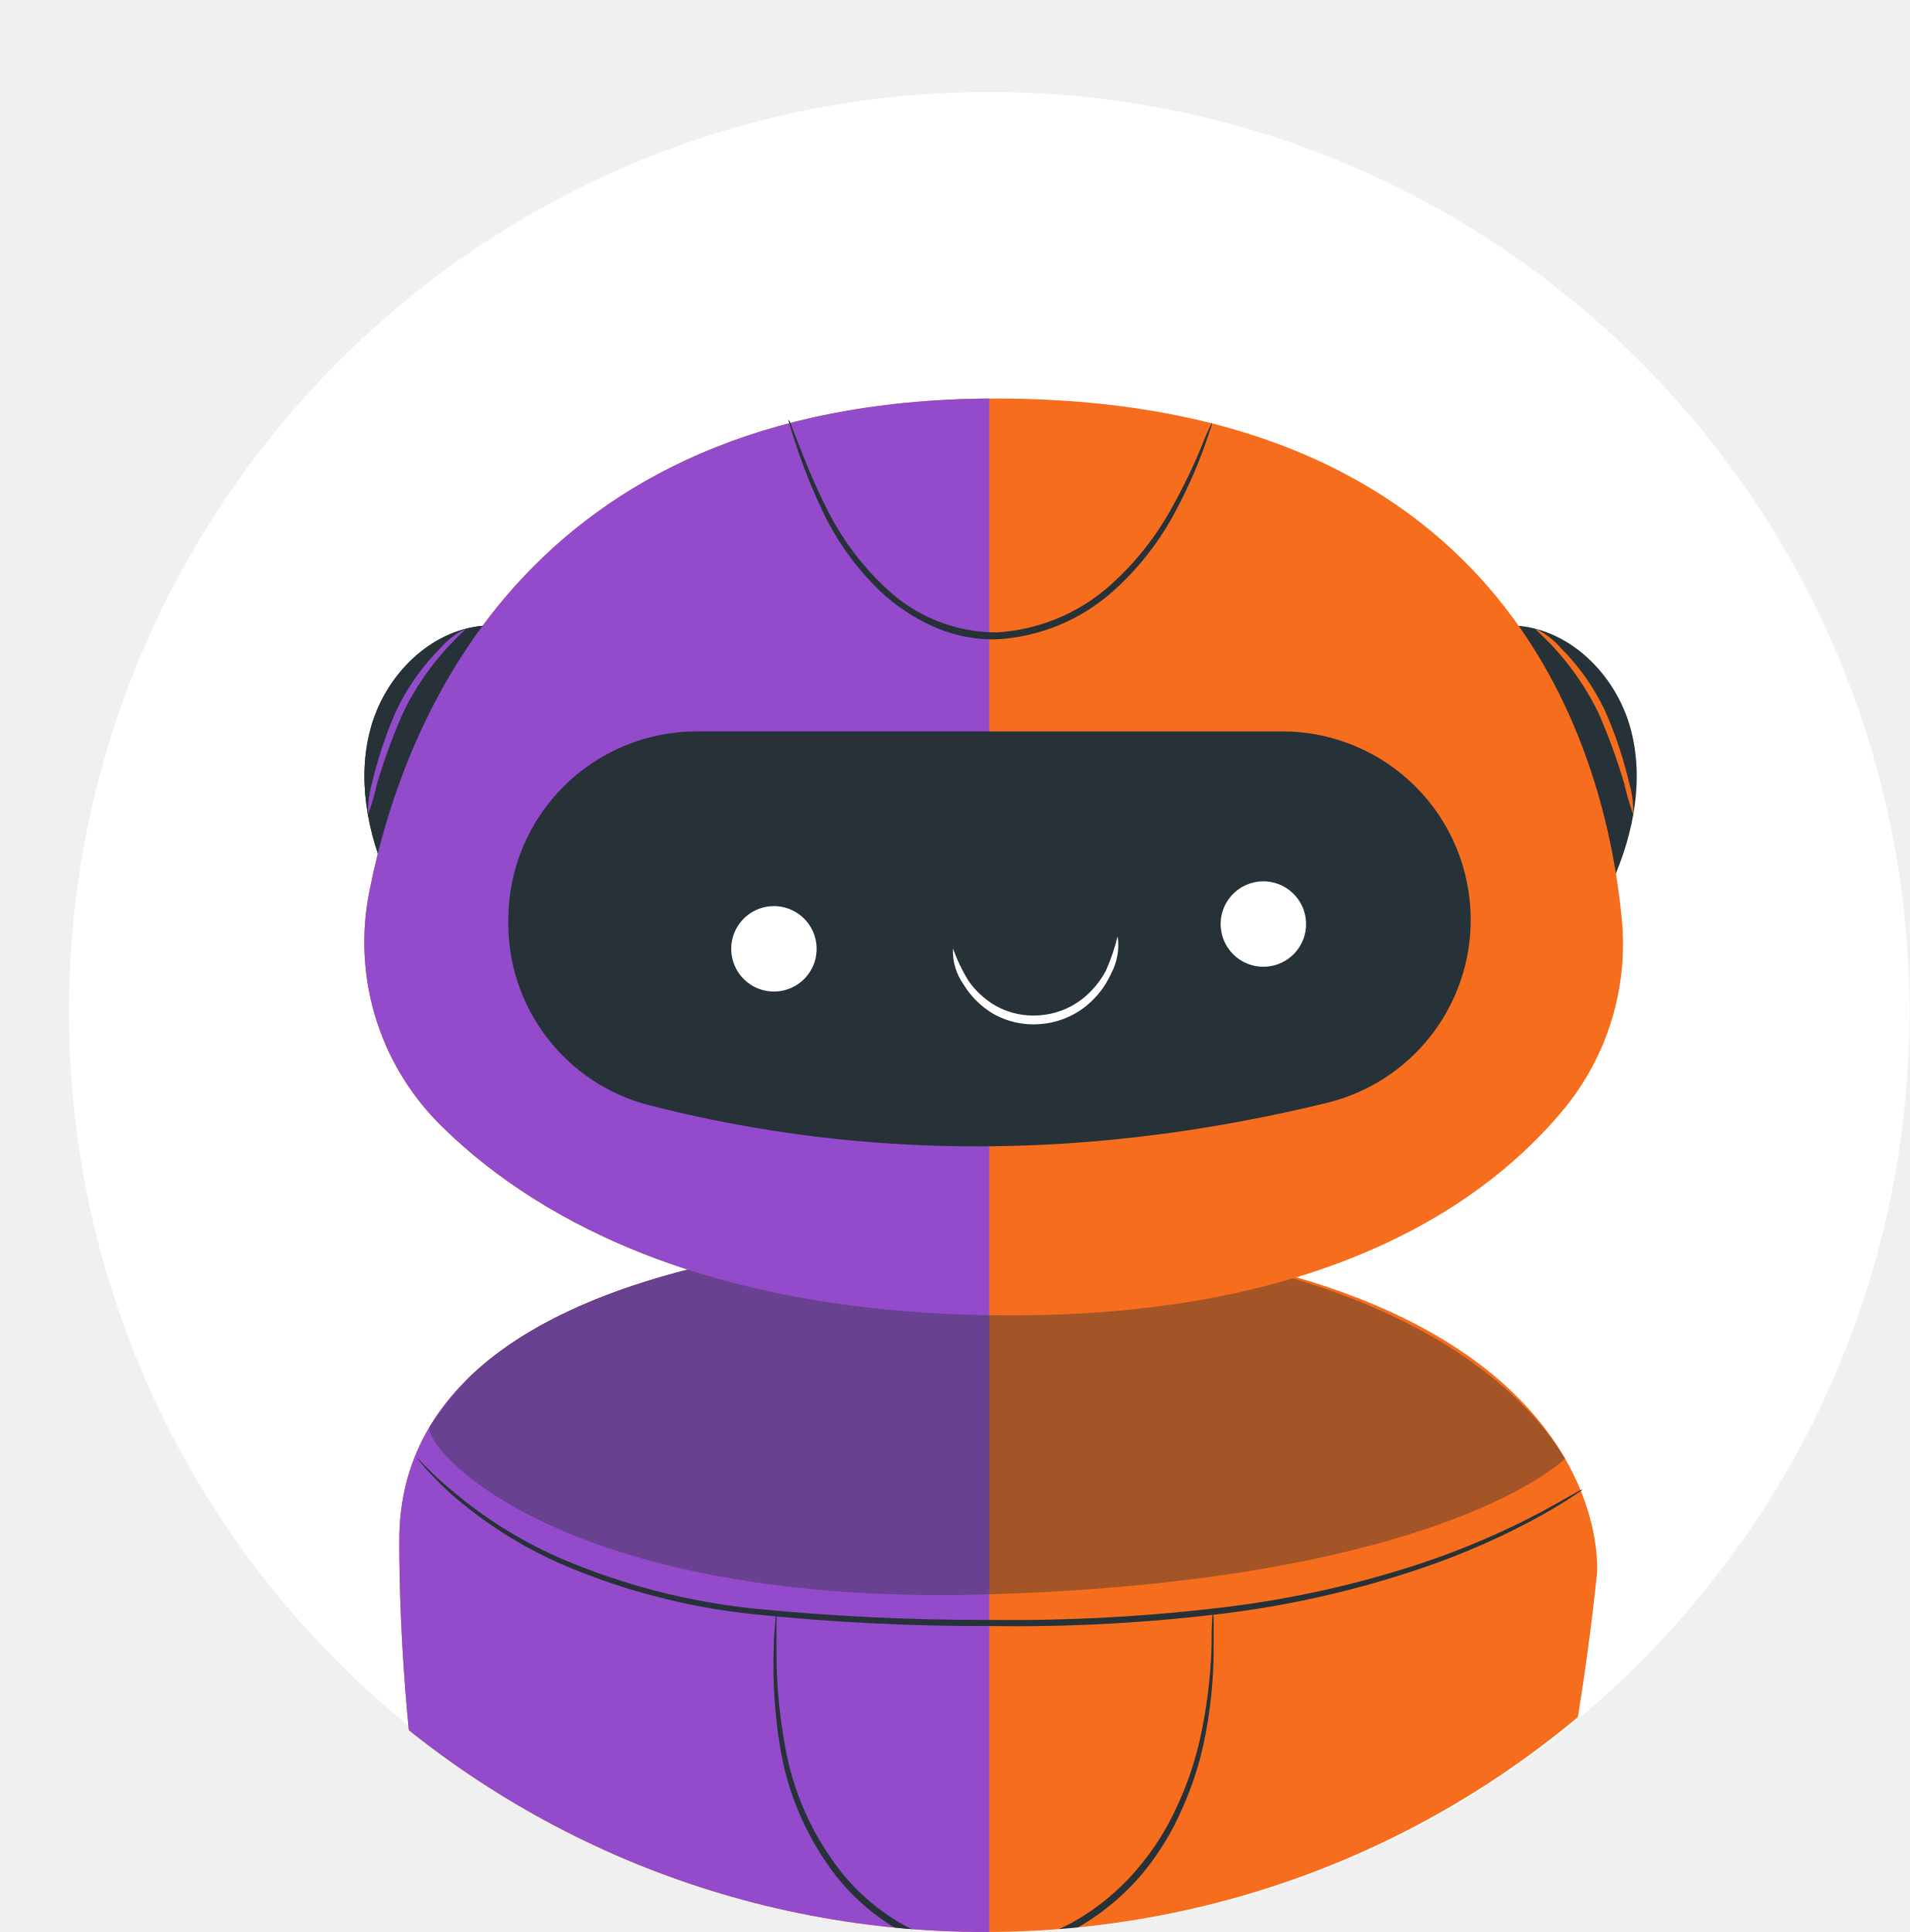
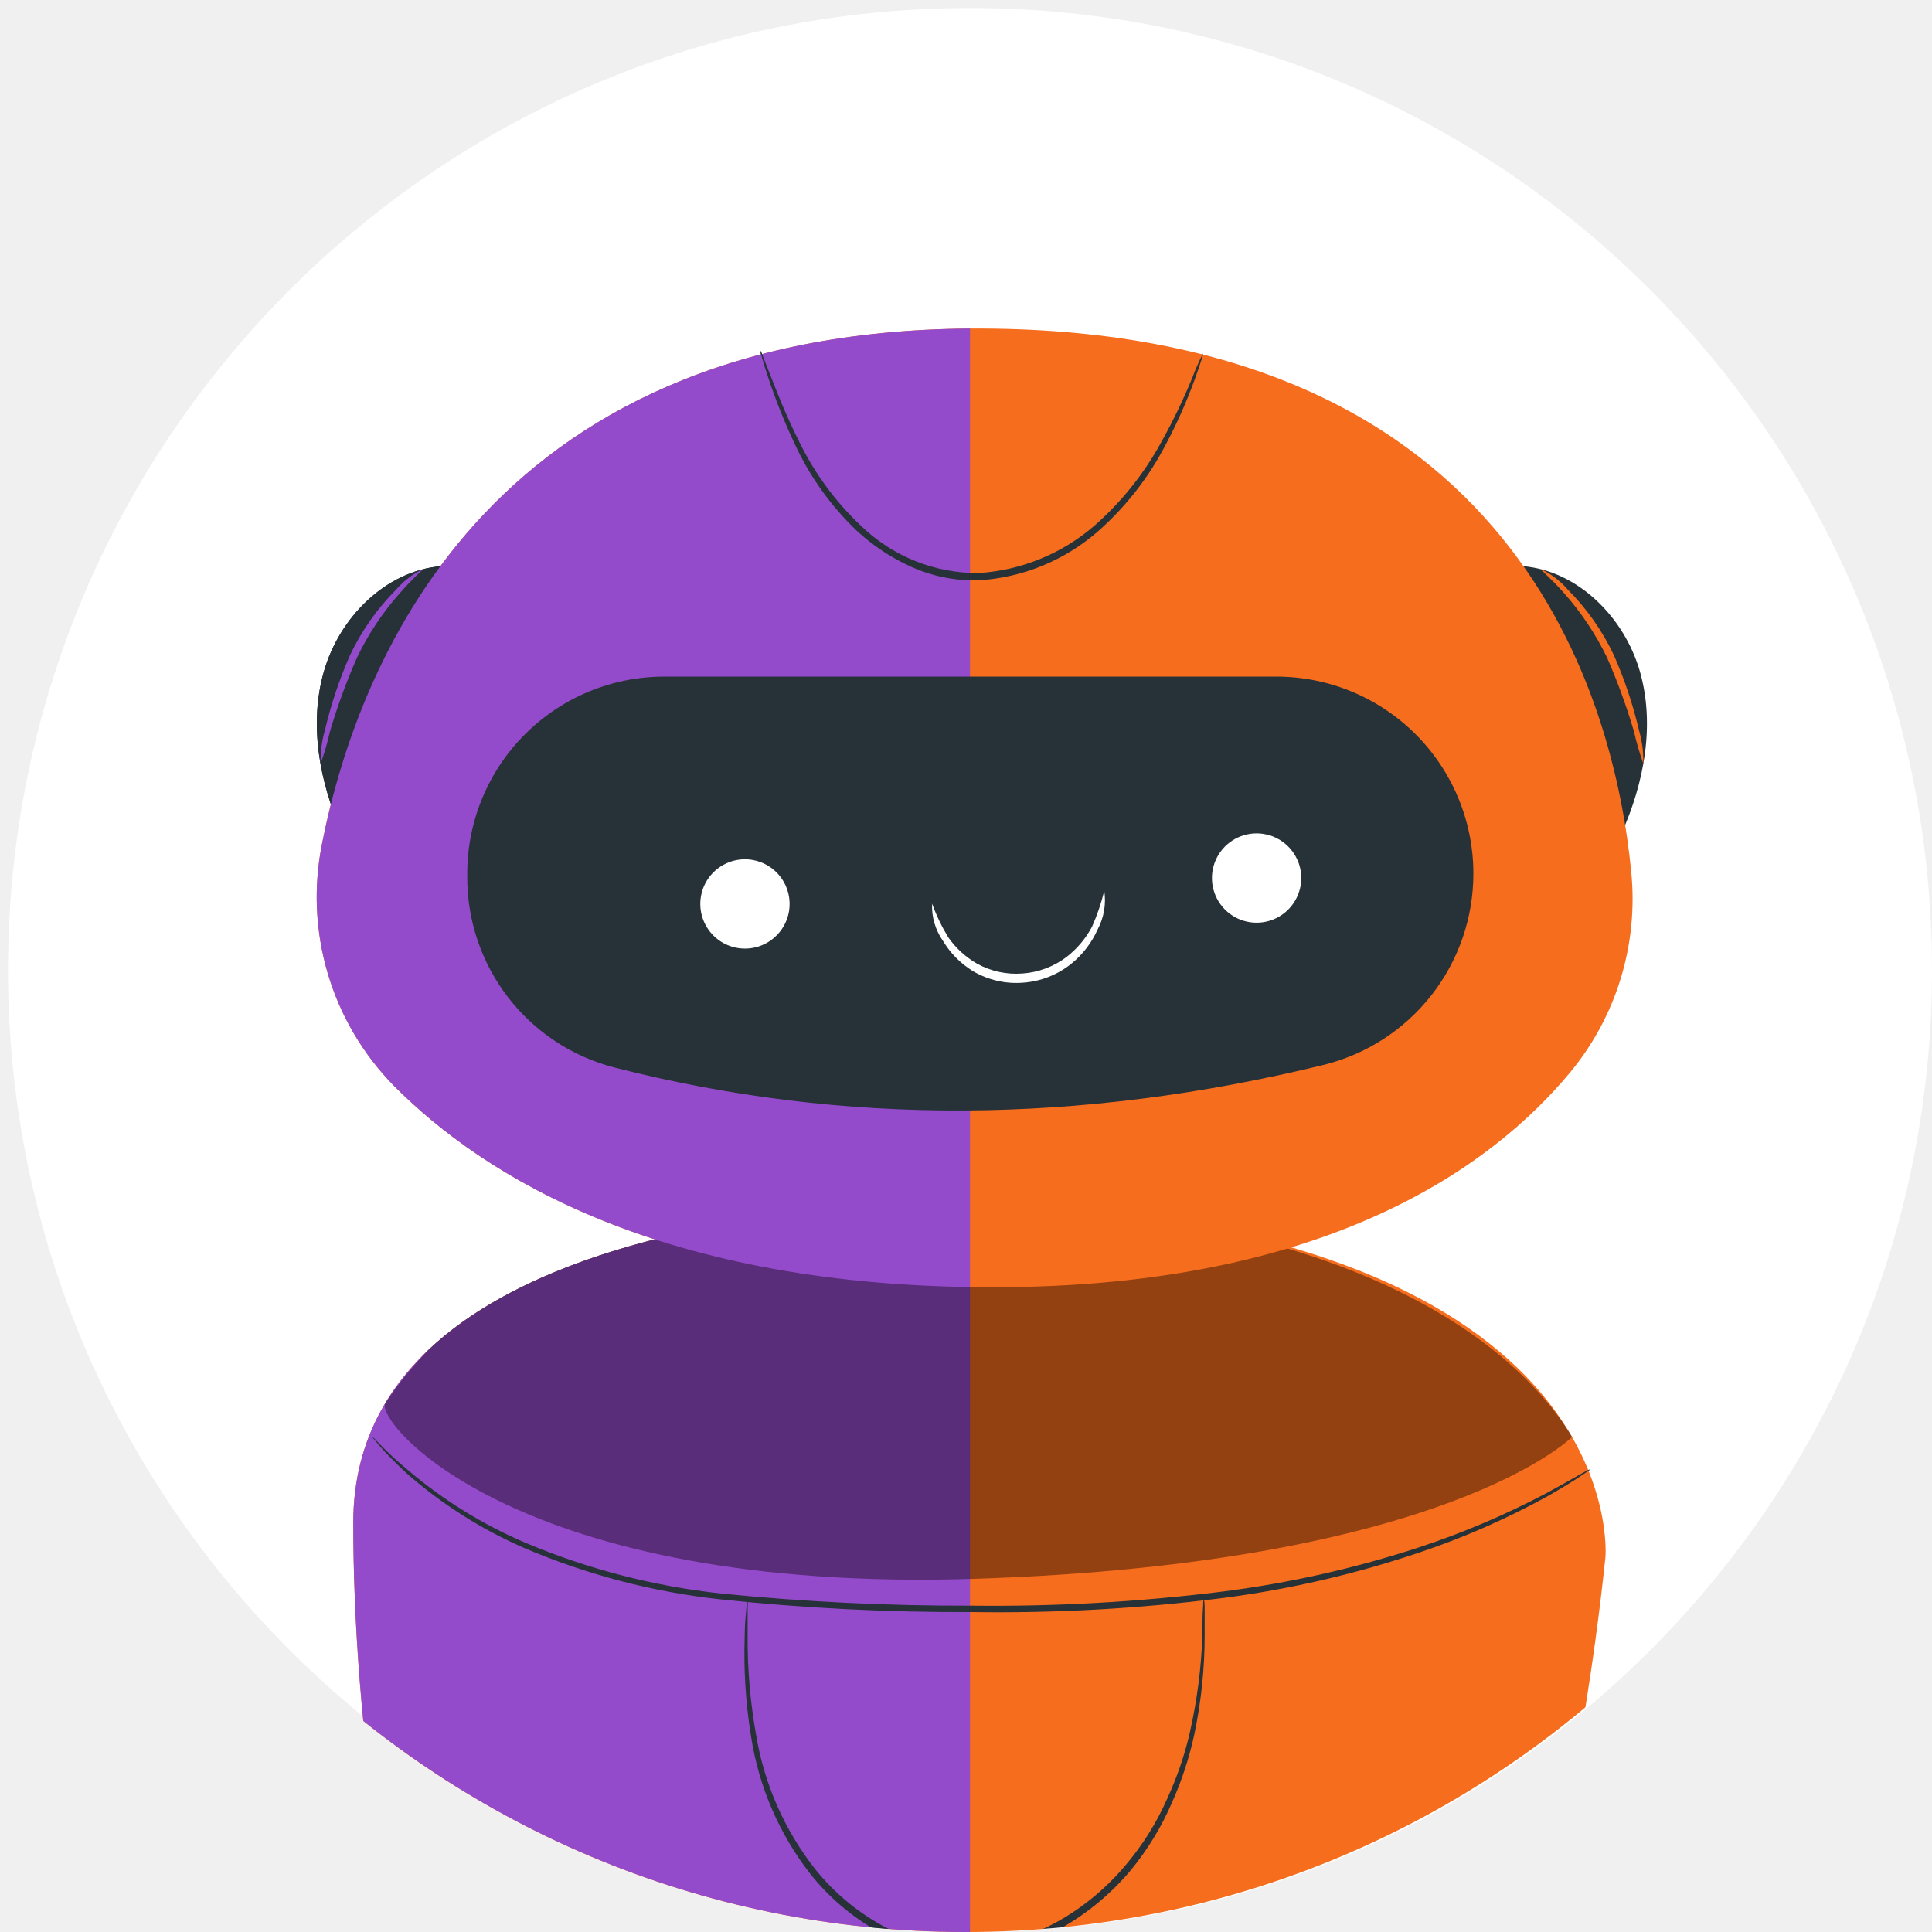
- <svg xmlns="http://www.w3.org/2000/svg" width="249" height="252" viewBox="0 0 249 252" fill="none">
-   <circle cx="129" cy="132" r="120" fill="white" />
-   <mask id="mask0" mask-type="alpha" maskUnits="userSpaceOnUse" x="8" y="11" width="241" height="241">
-     <circle cx="128.5" cy="131.5" r="120.5" fill="white" />
+ <svg xmlns="http://www.w3.org/2000/svg" width="241" height="241" viewBox="0 0 241 241" fill="none">
+   <circle cx="121" cy="121" r="120" fill="white" />
+   <mask id="mask0" mask-type="alpha" maskUnits="userSpaceOnUse" x="0" y="0" width="241" height="241">
+     <circle cx="120.5" cy="120.5" r="120.5" fill="white" />
  </mask>
  <g mask="url(#mask0)">
-     <path d="M131.898 161.016C131.898 161.016 52.068 158.43 52.068 200.931C52.068 249.055 67.93 339.228 131.898 338.291C195.867 337.354 207.598 210.91 208.258 205.287C208.31 205.235 211.642 164.66 131.898 161.016Z" fill="#F66D1D" />
-     <path d="M206.399 194.268C206.302 194.37 206.191 194.458 206.07 194.529L205.046 195.206C204.161 195.813 202.807 196.629 201.054 197.635C196.02 200.416 190.746 202.739 185.296 204.577C177.213 207.324 168.877 209.26 160.41 210.356C150.051 211.669 139.613 212.249 129.172 212.091C118.739 212.131 108.311 211.604 97.934 210.512C89.42 209.591 81.09 207.403 73.222 204.022C67.941 201.698 63.048 198.579 58.714 194.772C57.221 193.383 56.11 192.238 55.416 191.44L54.635 190.503L54.375 190.173C54.375 190.173 54.496 190.26 54.705 190.45L55.555 191.318C56.284 192.082 57.429 193.175 59.026 194.494C63.394 198.188 68.29 201.206 73.552 203.449C81.357 206.739 89.6 208.873 98.021 209.783C108.372 210.818 118.77 211.322 129.172 211.293C139.577 211.415 149.979 210.835 160.306 209.558C168.732 208.501 177.037 206.636 185.105 203.987C190.541 202.19 195.818 199.943 200.881 197.271C202.616 196.316 204.039 195.535 204.959 194.997L206.017 194.407C206.14 194.349 206.268 194.302 206.399 194.268Z" fill="#263238" />
-     <path d="M158.15 210.302C158.231 210.69 158.272 211.086 158.271 211.482C158.271 212.263 158.271 213.426 158.271 214.953C158.273 219.165 157.831 223.364 156.952 227.483C156.327 230.333 155.414 233.113 154.228 235.779C152.907 238.863 151.154 241.744 149.021 244.334C146.62 247.187 143.736 249.595 140.5 251.449C138.77 252.4 136.951 253.179 135.068 253.775C133.115 254.354 131.099 254.698 129.064 254.799C125.043 254.893 121.071 253.91 117.558 251.953C114.293 250.134 111.416 247.693 109.089 244.768C105.21 239.785 102.666 233.896 101.696 227.657C101.02 223.499 100.753 219.285 100.898 215.075C100.898 213.6 101.036 212.437 101.106 211.604C101.115 211.2 101.167 210.799 101.262 210.406C101.292 210.805 101.292 211.205 101.262 211.604C101.262 212.472 101.262 213.617 101.262 215.075C101.235 219.247 101.595 223.412 102.338 227.518C103.358 233.616 105.901 239.359 109.731 244.213C112.004 247.037 114.804 249.395 117.974 251.154C121.377 253.024 125.217 253.953 129.098 253.844C131.057 253.751 132.997 253.425 134.878 252.873C136.684 252.296 138.428 251.54 140.084 250.616C143.245 248.815 146.06 246.464 148.397 243.675C150.525 241.17 152.279 238.37 153.603 235.362C154.805 232.75 155.742 230.023 156.397 227.223C157.326 223.153 157.861 219.004 157.994 214.832C157.994 213.426 157.994 212.298 158.08 211.361C158.07 211.007 158.093 210.652 158.15 210.302Z" fill="#263238" />
-     <path d="M164.736 266.115L168.415 249.698H200.66C199.515 254.591 197.918 260.301 196.078 266.375L164.736 266.115Z" fill="#FAFAFA" />
-     <path d="M92.607 266.115L88.945 249.698H56.684C57.829 254.591 58.801 260.301 60.623 266.375L92.607 266.115Z" fill="#FAFAFA" />
-     <path opacity="0.4" d="M204.11 190.241C196.388 177.641 175.962 163.064 131.899 161.016C131.899 161.016 82.526 159.419 61.44 179.394C59.442 181.442 57.641 183.673 56.06 186.058C54.776 188.436 72.53 209.764 129.591 207.942C188.457 206.051 204.11 190.241 204.11 190.241Z" fill="#263238" />
-     <path d="M50.694 114.959C47.865 108.625 46.494 101.37 48.42 94.706C50.346 88.042 56.073 82.228 62.998 81.621" fill="#263238" />
-     <path d="M60.696 82.019C60.696 82.141 59.533 83.078 57.885 84.969C55.719 87.404 53.907 90.133 52.505 93.074C51.19 96.072 50.066 99.15 49.138 102.289C48.848 103.627 48.465 104.944 47.993 106.229C47.95 104.845 48.126 103.462 48.513 102.133C49.27 98.895 50.327 95.734 51.672 92.692C53.109 89.667 55.052 86.909 57.416 84.536C58.33 83.486 59.445 82.63 60.696 82.019Z" fill="#F66D1D" />
-     <path d="M210.273 114.959C213.102 108.625 214.473 101.37 212.547 94.706C210.62 88.042 204.893 82.228 197.986 81.621" fill="#263238" />
-     <path d="M200.276 82.019C201.531 82.623 202.647 83.48 203.556 84.536C205.924 86.905 207.867 89.664 209.3 92.692C210.644 95.734 211.702 98.895 212.458 102.133C212.846 103.462 213.022 104.845 212.979 106.229C212.517 104.94 212.134 103.625 211.834 102.289C210.913 99.15 209.794 96.072 208.484 93.074C207.07 90.135 205.253 87.408 203.087 84.969C201.438 83.095 200.189 82.141 200.276 82.019Z" fill="#F66D1D" />
-     <path d="M57.103 146.404C53.262 142.482 50.441 137.679 48.886 132.415C47.331 127.151 47.09 121.586 48.182 116.207C52.799 92.953 69.719 51.094 131.9 51.996C197.135 52.916 209.387 98.072 211.487 119.817C211.926 124.267 211.48 128.76 210.175 133.037C208.871 137.314 206.733 141.29 203.886 144.738C194.185 156.452 173.585 171.585 131.9 171.568C90.614 171.603 68.418 157.823 57.103 146.404Z" fill="#F66D1D" />
-     <path d="M102.828 54.721C102.986 54.963 103.108 55.226 103.193 55.502L104.095 57.793C104.876 59.771 105.969 62.652 107.67 66.036C109.596 70.018 112.237 73.612 115.462 76.64C119.364 80.397 124.571 82.493 129.988 82.488C135.387 82.165 140.526 80.059 144.6 76.501C147.918 73.573 150.701 70.091 152.826 66.21C154.287 63.594 155.591 60.893 156.731 58.123C157.118 57.086 157.564 56.072 158.067 55.086C158.046 55.373 157.976 55.655 157.859 55.919C157.685 56.457 157.425 57.255 157.061 58.244C156.034 61.088 154.805 63.855 153.381 66.522C151.298 70.526 148.505 74.119 145.138 77.126C140.946 80.863 135.612 83.071 130.005 83.391C127.098 83.462 124.213 82.868 121.571 81.655C119.128 80.544 116.878 79.05 114.907 77.23C111.63 74.11 108.98 70.393 107.097 66.279C105.811 63.552 104.698 60.747 103.765 57.88C103.418 56.862 103.175 56.081 103.036 55.537C102.941 55.272 102.872 54.999 102.828 54.721Z" fill="#263238" />
-     <path d="M173.099 143.837C142.833 151.23 113.296 151.507 84.592 144.149C79.337 142.782 74.686 139.705 71.371 135.404C68.056 131.103 66.266 125.821 66.283 120.391V119.974C66.283 116.747 66.919 113.552 68.154 110.57C69.389 107.589 71.199 104.88 73.481 102.598C75.763 100.316 78.472 98.506 81.453 97.271C84.434 96.036 87.63 95.401 90.857 95.401H167.216C170.443 95.401 173.639 96.036 176.62 97.271C179.602 98.506 182.311 100.316 184.593 102.598C186.874 104.88 188.685 107.589 189.92 110.57C191.155 113.552 191.79 116.747 191.79 119.974C191.794 125.47 189.954 130.807 186.566 135.133C183.177 139.46 178.436 142.524 173.099 143.837Z" fill="#263238" />
-     <path d="M106.421 124.643C106.246 125.731 105.753 126.742 105.004 127.549C104.255 128.356 103.284 128.923 102.213 129.179C101.142 129.434 100.019 129.367 98.987 128.984C97.954 128.602 97.058 127.923 96.411 127.031C95.765 126.14 95.397 125.077 95.354 123.977C95.311 122.877 95.595 121.789 96.17 120.85C96.745 119.911 97.586 119.164 98.586 118.702C99.585 118.241 100.699 118.086 101.787 118.257C102.511 118.371 103.206 118.627 103.831 119.01C104.456 119.393 104.999 119.895 105.429 120.489C105.86 121.082 106.169 121.754 106.339 122.467C106.509 123.18 106.537 123.92 106.421 124.643Z" fill="white" />
-     <path d="M170.25 121.414C170.075 122.501 169.581 123.513 168.831 124.32C168.081 125.127 167.109 125.693 166.037 125.948C164.965 126.202 163.842 126.133 162.809 125.749C161.777 125.365 160.881 124.684 160.236 123.791C159.59 122.898 159.224 121.834 159.183 120.733C159.143 119.632 159.43 118.544 160.007 117.606C160.585 116.668 161.428 115.922 162.43 115.463C163.431 115.004 164.546 114.853 165.634 115.027C166.357 115.143 167.049 115.401 167.672 115.784C168.295 116.168 168.837 116.671 169.265 117.264C169.694 117.857 170.002 118.529 170.171 119.241C170.34 119.953 170.367 120.691 170.25 121.414Z" fill="white" />
-     <path d="M145.748 122.125C145.997 123.781 145.705 125.474 144.915 126.95C144.173 128.612 143.049 130.075 141.635 131.219C139.915 132.601 137.814 133.424 135.613 133.579C133.432 133.753 131.25 133.25 129.365 132.139C127.838 131.208 126.558 129.922 125.634 128.39C124.673 127.029 124.191 125.387 124.263 123.722C124.793 125.185 125.467 126.592 126.276 127.922C127.215 129.268 128.442 130.389 129.868 131.202C131.598 132.162 133.572 132.591 135.543 132.434C137.531 132.298 139.437 131.586 141.027 130.386C142.348 129.366 143.436 128.076 144.22 126.603C144.86 125.158 145.371 123.66 145.748 122.125Z" fill="white" />
+     <path d="M123.898 150.016C123.898 150.016 44.068 147.43 44.068 189.931C44.068 238.055 59.93 328.228 123.898 327.291C187.867 326.354 199.598 199.91 200.258 194.287C200.31 194.235 203.642 153.66 123.898 150.016Z" fill="#F66D1D" />
+     <path d="M198.399 183.268C198.302 183.37 198.191 183.458 198.07 183.529L197.046 184.206C196.161 184.813 194.807 185.629 193.054 186.635C188.02 189.416 182.746 191.739 177.296 193.577C169.213 196.324 160.877 198.26 152.41 199.356C142.051 200.669 131.613 201.249 121.172 201.091C110.739 201.131 100.311 200.604 89.934 199.512C81.42 198.591 73.09 196.403 65.222 193.022C59.941 190.698 55.048 187.579 50.714 183.772C49.221 182.383 48.11 181.238 47.416 180.44L46.635 179.503L46.375 179.173C46.375 179.173 46.496 179.26 46.705 179.45L47.555 180.318C48.284 181.082 49.429 182.175 51.026 183.494C55.394 187.188 60.29 190.206 65.552 192.449C73.357 195.739 81.6 197.873 90.021 198.783C100.372 199.818 110.77 200.322 121.172 200.293C131.577 200.415 141.979 199.835 152.306 198.558C160.732 197.501 169.037 195.636 177.105 192.987C182.541 191.19 187.818 188.943 192.881 186.271C194.616 185.316 196.039 184.535 196.959 183.997L198.017 183.407C198.14 183.349 198.268 183.302 198.399 183.268V183.268Z" fill="#263238" />
+     <path d="M150.15 199.302C150.231 199.69 150.272 200.086 150.271 200.482C150.271 201.263 150.271 202.426 150.271 203.953C150.273 208.165 149.831 212.364 148.952 216.483C148.327 219.333 147.414 222.113 146.228 224.779C144.907 227.863 143.154 230.744 141.021 233.334C138.62 236.187 135.736 238.595 132.5 240.449C130.77 241.4 128.951 242.179 127.068 242.775C125.115 243.354 123.099 243.698 121.064 243.799C117.043 243.893 113.071 242.91 109.558 240.953C106.293 239.134 103.416 236.693 101.089 233.768C97.21 228.785 94.665 222.896 93.696 216.657C93.02 212.499 92.753 208.285 92.898 204.075C92.898 202.6 93.037 201.437 93.106 200.604C93.115 200.2 93.167 199.799 93.262 199.406C93.292 199.805 93.292 200.205 93.262 200.604C93.262 201.472 93.262 202.617 93.262 204.075C93.235 208.247 93.595 212.412 94.338 216.518C95.358 222.616 97.901 228.359 101.731 233.213C104.004 236.037 106.804 238.395 109.974 240.154C113.377 242.024 117.217 242.953 121.098 242.844C123.057 242.751 124.997 242.425 126.878 241.873C128.684 241.296 130.428 240.54 132.084 239.616C135.245 237.815 138.06 235.464 140.397 232.675C142.525 230.17 144.279 227.37 145.603 224.362C146.805 221.75 147.742 219.023 148.397 216.223C149.326 212.153 149.861 208.004 149.994 203.832C149.994 202.426 149.994 201.298 150.08 200.361C150.07 200.007 150.093 199.652 150.15 199.302Z" fill="#263238" />
+     <path d="M156.736 255.115L160.415 238.698H192.66C191.515 243.591 189.918 249.301 188.078 255.375L156.736 255.115Z" fill="#FAFAFA" />
+     <path d="M84.607 255.115L80.945 238.698H48.684C49.829 243.591 50.801 249.301 52.623 255.375L84.607 255.115Z" fill="#FAFAFA" />
+     <path opacity="0.4" d="M196.11 179.241C188.388 166.641 167.962 152.064 123.899 150.016C123.899 150.016 74.526 148.419 53.44 168.394C51.442 170.442 49.641 172.673 48.06 175.058C46.776 177.436 64.53 198.764 121.591 196.942C180.457 195.051 196.11 179.241 196.11 179.241Z" fill="black" />
+     <path d="M42.694 103.959C39.865 97.624 38.494 90.37 40.42 83.706C42.346 77.042 48.073 71.228 54.998 70.621" fill="#263238" />
+     <path d="M52.696 71.019C52.696 71.141 51.533 72.078 49.885 73.969C47.719 76.404 45.907 79.133 44.505 82.074C43.19 85.072 42.066 88.15 41.138 91.289C40.848 92.627 40.465 93.944 39.993 95.229C39.95 93.845 40.126 92.462 40.513 91.133C41.27 87.895 42.327 84.734 43.672 81.692C45.109 78.667 47.052 75.909 49.416 73.536C50.33 72.486 51.445 71.63 52.696 71.019V71.019Z" fill="#F66D1D" />
+     <path d="M202.273 103.959C205.102 97.624 206.473 90.37 204.547 83.706C202.62 77.042 196.893 71.228 189.986 70.621" fill="#263238" />
+     <path d="M192.276 71.019C193.531 71.623 194.647 72.48 195.556 73.536C197.924 75.905 199.867 78.664 201.3 81.692C202.644 84.734 203.702 87.895 204.458 91.133C204.846 92.462 205.022 93.845 204.979 95.229C204.517 93.94 204.134 92.625 203.834 91.289C202.913 88.15 201.794 85.072 200.484 82.074C199.07 79.135 197.253 76.408 195.087 73.969C193.438 72.095 192.189 71.141 192.276 71.019Z" fill="#F66D1D" />
+     <path d="M49.103 135.404C45.262 131.482 42.441 126.679 40.886 121.415C39.331 116.151 39.09 110.586 40.182 105.207C44.799 81.953 61.719 40.094 123.9 40.996C189.135 41.916 201.387 87.072 203.487 108.817C203.926 113.267 203.48 117.76 202.175 122.037C200.871 126.314 198.733 130.29 195.886 133.738C186.185 145.452 165.585 160.585 123.9 160.568C82.614 160.603 60.418 146.823 49.103 135.404Z" fill="#F66D1D" />
+     <path d="M94.828 43.721C94.986 43.963 95.108 44.226 95.193 44.502L96.095 46.793C96.876 48.771 97.969 51.652 99.67 55.036C101.596 59.018 104.237 62.612 107.462 65.64C111.364 69.397 116.571 71.493 121.988 71.488C127.387 71.165 132.526 69.059 136.6 65.501C139.918 62.573 142.701 59.091 144.826 55.21C146.287 52.594 147.591 49.893 148.731 47.123C149.118 46.086 149.564 45.072 150.067 44.086C150.046 44.373 149.976 44.655 149.859 44.919C149.685 45.457 149.425 46.255 149.061 47.244C148.034 50.088 146.805 52.855 145.381 55.522C143.298 59.526 140.505 63.119 137.138 66.126C132.946 69.863 127.612 72.071 122.005 72.391C119.098 72.462 116.213 71.868 113.571 70.655C111.128 69.544 108.878 68.05 106.907 66.23C103.63 63.11 100.98 59.393 99.097 55.279C97.811 52.552 96.698 49.747 95.765 46.88C95.418 45.862 95.175 45.081 95.036 44.537C94.942 44.272 94.872 43.999 94.828 43.721Z" fill="#263238" />
+     <path d="M165.099 132.837C134.833 140.23 105.296 140.507 76.592 133.149C71.337 131.782 66.686 128.705 63.371 124.404C60.056 120.103 58.266 114.821 58.283 109.391V108.974C58.283 105.747 58.919 102.552 60.154 99.57C61.389 96.589 63.199 93.88 65.481 91.598C67.763 89.316 70.472 87.506 73.453 86.271C76.434 85.036 79.63 84.401 82.857 84.401H159.216C162.443 84.401 165.639 85.036 168.62 86.271C171.602 87.506 174.311 89.316 176.593 91.598C178.874 93.88 180.685 96.589 181.92 99.57C183.155 102.552 183.79 105.747 183.79 108.974V108.974C183.794 114.47 181.954 119.807 178.566 124.133C175.177 128.46 170.436 131.524 165.099 132.837V132.837Z" fill="#263238" />
+     <path d="M98.421 113.643C98.246 114.731 97.753 115.742 97.004 116.549C96.255 117.356 95.284 117.923 94.213 118.179C93.142 118.434 92.019 118.367 90.987 117.984C89.954 117.602 89.058 116.923 88.411 116.031C87.765 115.14 87.397 114.077 87.354 112.977C87.311 111.877 87.595 110.789 88.17 109.85C88.745 108.911 89.586 108.164 90.586 107.702C91.585 107.241 92.699 107.086 93.787 107.257C94.511 107.371 95.206 107.627 95.831 108.01C96.456 108.393 96.999 108.895 97.429 109.489C97.86 110.082 98.169 110.754 98.339 111.467C98.509 112.18 98.537 112.92 98.421 113.643Z" fill="white" />
+     <path d="M162.25 110.414C162.075 111.501 161.581 112.513 160.831 113.32C160.081 114.127 159.109 114.693 158.037 114.948C156.965 115.202 155.842 115.133 154.809 114.749C153.777 114.365 152.881 113.684 152.236 112.791C151.59 111.898 151.224 110.834 151.183 109.733C151.143 108.632 151.43 107.544 152.007 106.606C152.585 105.668 153.428 104.922 154.43 104.463C155.431 104.004 156.546 103.853 157.634 104.027C158.357 104.143 159.049 104.401 159.672 104.784C160.295 105.168 160.837 105.671 161.265 106.264C161.694 106.857 162.002 107.529 162.171 108.241C162.34 108.953 162.367 109.691 162.25 110.414V110.414Z" fill="white" />
+     <path d="M137.748 111.125C137.997 112.781 137.705 114.474 136.915 115.95C136.173 117.612 135.049 119.075 133.635 120.219C131.915 121.601 129.814 122.424 127.613 122.579C125.432 122.753 123.25 122.25 121.365 121.139C119.838 120.208 118.558 118.922 117.634 117.39C116.673 116.029 116.191 114.387 116.263 112.722C116.793 114.185 117.467 115.592 118.276 116.922C119.215 118.268 120.442 119.389 121.868 120.202C123.598 121.162 125.572 121.591 127.543 121.434C129.531 121.298 131.437 120.586 133.027 119.386C134.348 118.366 135.436 117.076 136.22 115.603C136.86 114.158 137.371 112.66 137.748 111.125V111.125Z" fill="white" />
  </g>
-   <mask id="mask1" mask-type="alpha" maskUnits="userSpaceOnUse" x="0" y="0" width="129" height="252">
-     <rect width="129" height="252" fill="#C4C4C4" />
+   <mask id="mask1" mask-type="alpha" maskUnits="userSpaceOnUse" x="7" y="10" width="114" height="231">
+     <rect x="7" y="10" width="114" height="231" fill="#C4C4C4" />
  </mask>
  <g mask="url(#mask1)">
-     <mask id="mask2" mask-type="alpha" maskUnits="userSpaceOnUse" x="8" y="11" width="241" height="241">
-       <circle cx="128.5" cy="131.5" r="120.5" fill="white" />
+     <mask id="mask2" mask-type="alpha" maskUnits="userSpaceOnUse" x="0" y="0" width="241" height="241">
+       <circle cx="120.5" cy="120.5" r="120.5" fill="white" />
    </mask>
    <g mask="url(#mask2)">
-       <path d="M131.898 161.016C131.898 161.016 52.068 158.43 52.068 200.931C52.068 249.055 67.93 339.228 131.898 338.291C195.867 337.354 207.598 210.91 208.258 205.287C208.31 205.235 211.642 164.661 131.898 161.016Z" fill="#944BCB" />
-       <path d="M206.397 194.269C206.3 194.371 206.189 194.459 206.068 194.529L205.044 195.206C204.159 195.814 202.805 196.629 201.052 197.636C196.018 200.416 190.744 202.739 185.294 204.578C177.211 207.325 168.875 209.26 160.408 210.357C150.05 211.67 139.611 212.25 129.17 212.092C118.737 212.132 108.309 211.605 97.933 210.513C89.418 209.592 81.088 207.404 73.22 204.022C67.939 201.699 63.046 198.579 58.712 194.772C57.219 193.384 56.108 192.239 55.414 191.44L54.633 190.503L54.373 190.174C54.373 190.174 54.495 190.26 54.703 190.451L55.553 191.319C56.282 192.083 57.427 193.176 59.024 194.495C63.392 198.188 68.288 201.207 73.55 203.45C81.355 206.74 89.598 208.874 98.019 209.784C108.37 210.819 118.768 211.323 129.17 211.294C139.576 211.416 149.977 210.836 160.304 209.558C168.73 208.502 177.035 206.636 185.104 203.988C190.539 202.191 195.816 199.944 200.879 197.272C202.614 196.317 204.037 195.536 204.957 194.998L206.016 194.408C206.138 194.349 206.266 194.303 206.397 194.269Z" fill="#263238" />
-       <path d="M158.148 210.302C158.229 210.69 158.27 211.086 158.269 211.482C158.269 212.263 158.269 213.426 158.269 214.953C158.271 219.165 157.829 223.364 156.95 227.483C156.325 230.333 155.412 233.113 154.226 235.779C152.905 238.863 151.152 241.744 149.019 244.334C146.618 247.187 143.734 249.595 140.498 251.45C138.768 252.4 136.949 253.179 135.066 253.775C133.113 254.354 131.097 254.698 129.062 254.799C125.041 254.893 121.069 253.91 117.556 251.953C114.291 250.134 111.414 247.693 109.087 244.768C105.208 239.785 102.664 233.896 101.694 227.657C101.018 223.499 100.751 219.285 100.896 215.075C100.896 213.6 101.035 212.437 101.104 211.604C101.113 211.2 101.165 210.799 101.26 210.406C101.29 210.805 101.29 211.205 101.26 211.604C101.26 212.472 101.26 213.617 101.26 215.075C101.233 219.247 101.593 223.412 102.336 227.518C103.356 233.616 105.899 239.359 109.729 244.213C112.003 247.037 114.802 249.395 117.972 251.154C121.375 253.024 125.215 253.953 129.097 253.844C131.055 253.751 132.995 253.425 134.876 252.873C136.682 252.296 138.426 251.54 140.082 250.616C143.243 248.815 146.058 246.464 148.395 243.675C150.523 241.17 152.277 238.37 153.601 235.362C154.803 232.75 155.74 230.023 156.395 227.223C157.324 223.153 157.859 219.004 157.992 214.832C157.992 213.426 157.992 212.298 158.078 211.361C158.068 211.007 158.091 210.652 158.148 210.302Z" fill="#263238" />
-       <path d="M92.601 266.114L88.939 249.697H56.678C57.823 254.591 58.795 260.301 60.617 266.375L92.601 266.114Z" fill="#FAFAFA" />
-       <path opacity="0.4" d="M204.11 190.241C196.388 177.642 175.962 163.064 131.899 161.016C131.899 161.016 82.526 159.42 61.44 179.394C59.442 181.442 57.641 183.674 56.06 186.059C54.776 188.436 72.53 209.765 129.591 207.942C188.457 206.051 204.11 190.241 204.11 190.241Z" fill="#263238" />
-       <path d="M50.694 114.959C47.865 108.625 46.494 101.371 48.42 94.707C50.346 88.043 56.073 82.229 62.998 81.622" fill="#263238" />
-       <path d="M60.704 82.019C60.704 82.141 59.541 83.078 57.892 84.969C55.726 87.404 53.915 90.133 52.513 93.074C51.198 96.072 50.074 99.15 49.146 102.289C48.855 103.627 48.473 104.944 48 106.229C47.958 104.845 48.133 103.462 48.521 102.133C49.278 98.895 50.335 95.734 51.679 92.692C53.117 89.667 55.06 86.909 57.424 84.536C58.338 83.486 59.453 82.63 60.704 82.019Z" fill="#944BCB" />
-       <path d="M57.099 146.404C53.258 142.482 50.437 137.679 48.882 132.415C47.327 127.151 47.086 121.586 48.179 116.207C52.795 92.952 69.715 51.094 131.896 51.996C197.131 52.916 209.383 98.072 211.483 119.817C211.922 124.267 211.476 128.76 210.171 133.037C208.867 137.313 206.729 141.29 203.882 144.738C194.181 156.452 173.581 171.585 131.896 171.568C90.61 171.602 68.414 157.823 57.099 146.404Z" fill="#944BCB" />
-       <path d="M102.822 54.721C102.98 54.963 103.103 55.225 103.187 55.502L104.089 57.792C104.87 59.771 105.963 62.652 107.664 66.036C109.59 70.018 112.231 73.612 115.456 76.639C119.358 80.396 124.565 82.493 129.982 82.488C135.381 82.164 140.52 80.058 144.594 76.5C147.912 73.573 150.695 70.09 152.82 66.209C154.281 63.593 155.585 60.893 156.725 58.122C157.112 57.085 157.558 56.071 158.061 55.085C158.04 55.373 157.97 55.655 157.853 55.918C157.679 56.456 157.419 57.254 157.055 58.244C156.029 61.088 154.799 63.854 153.376 66.522C151.292 70.526 148.499 74.118 145.132 77.125C140.94 80.862 135.606 83.07 129.999 83.39C127.092 83.462 124.208 82.868 121.565 81.655C119.122 80.544 116.872 79.05 114.901 77.229C111.624 74.109 108.974 70.393 107.091 66.279C105.805 63.552 104.692 60.746 103.759 57.879C103.412 56.861 103.169 56.08 103.031 55.536C102.936 55.272 102.866 54.998 102.822 54.721Z" fill="#263238" />
-       <path d="M173.101 143.836C142.835 151.229 113.298 151.507 84.594 144.148C79.339 142.781 74.688 139.705 71.373 135.403C68.058 131.102 66.268 125.82 66.285 120.39V119.974C66.285 116.747 66.921 113.551 68.156 110.57C69.391 107.588 71.201 104.879 73.483 102.597C75.765 100.316 78.474 98.505 81.455 97.27C84.436 96.035 87.632 95.4 90.859 95.4H167.218C170.445 95.4 173.641 96.035 176.622 97.27C179.604 98.505 182.313 100.316 184.595 102.597C186.876 104.879 188.687 107.588 189.922 110.57C191.156 113.551 191.792 116.747 191.792 119.974C191.796 125.469 189.956 130.807 186.568 135.133C183.179 139.459 178.438 142.523 173.101 143.836Z" fill="#263238" />
-       <path d="M106.426 124.643C106.252 125.73 105.759 126.741 105.01 127.548C104.261 128.355 103.29 128.922 102.219 129.178C101.148 129.433 100.025 129.366 98.993 128.984C97.96 128.602 97.064 127.922 96.417 127.031C95.771 126.139 95.403 125.077 95.36 123.976C95.317 122.876 95.601 121.788 96.176 120.849C96.751 119.91 97.592 119.163 98.591 118.701C99.591 118.24 100.705 118.085 101.793 118.256C102.517 118.37 103.211 118.626 103.836 119.009C104.461 119.392 105.005 119.894 105.435 120.488C105.866 121.081 106.175 121.753 106.345 122.466C106.515 123.179 106.543 123.919 106.426 124.643Z" fill="white" />
-       <path d="M145.755 122.125C146.005 123.78 145.712 125.473 144.922 126.949C144.181 128.611 143.057 130.074 141.642 131.218C139.922 132.6 137.821 133.423 135.62 133.578C133.439 133.752 131.258 133.249 129.373 132.138C127.845 131.207 126.565 129.921 125.642 128.389C124.681 127.028 124.199 125.386 124.271 123.721C124.8 125.185 125.475 126.591 126.284 127.921C127.223 129.267 128.45 130.388 129.876 131.201C131.605 132.161 133.579 132.59 135.551 132.433C137.539 132.297 139.444 131.585 141.035 130.385C142.356 129.365 143.444 128.075 144.228 126.602C144.868 125.157 145.379 123.659 145.755 122.125Z" fill="white" />
+       <path d="M123.898 150.016C123.898 150.016 44.068 147.43 44.068 189.931C44.068 238.055 59.93 328.228 123.898 327.291C187.867 326.354 199.598 199.91 200.258 194.287C200.31 194.235 203.642 153.661 123.898 150.016Z" fill="#944BCB" />
+       <path d="M198.397 183.269C198.3 183.371 198.189 183.459 198.068 183.529L197.044 184.206C196.159 184.814 194.805 185.629 193.052 186.636C188.018 189.416 182.744 191.739 177.294 193.578C169.211 196.325 160.875 198.26 152.408 199.357C142.05 200.67 131.611 201.25 121.17 201.092C110.737 201.132 100.309 200.605 89.933 199.513C81.418 198.592 73.088 196.404 65.22 193.022C59.939 190.699 55.046 187.579 50.712 183.772C49.219 182.384 48.108 181.239 47.414 180.44L46.633 179.503L46.373 179.174C46.373 179.174 46.495 179.26 46.703 179.451L47.553 180.319C48.282 181.083 49.427 182.176 51.024 183.495C55.392 187.188 60.288 190.207 65.55 192.45C73.355 195.74 81.598 197.874 90.019 198.784C100.37 199.819 110.768 200.323 121.17 200.294C131.576 200.416 141.977 199.836 152.304 198.558C160.73 197.502 169.035 195.636 177.104 192.988C182.539 191.191 187.816 188.944 192.879 186.272C194.614 185.317 196.037 184.536 196.957 183.998L198.016 183.408C198.138 183.349 198.266 183.303 198.397 183.269V183.269Z" fill="#263238" />
+       <path d="M150.148 199.302C150.229 199.69 150.27 200.086 150.269 200.482C150.269 201.263 150.269 202.426 150.269 203.953C150.271 208.165 149.829 212.364 148.95 216.483C148.325 219.333 147.412 222.113 146.226 224.779C144.905 227.863 143.152 230.744 141.019 233.334C138.618 236.187 135.734 238.595 132.498 240.449C130.768 241.4 128.949 242.179 127.066 242.775C125.113 243.354 123.097 243.698 121.062 243.799C117.041 243.893 113.069 242.91 109.556 240.953C106.291 239.134 103.414 236.693 101.087 233.768C97.208 228.785 94.663 222.896 93.694 216.657C93.018 212.499 92.751 208.285 92.896 204.075C92.896 202.6 93.034 201.437 93.104 200.604C93.113 200.2 93.165 199.799 93.26 199.406C93.29 199.805 93.29 200.205 93.26 200.604C93.26 201.472 93.26 202.617 93.26 204.075C93.233 208.247 93.593 212.412 94.336 216.518C95.356 222.616 97.899 228.359 101.729 233.213C104.003 236.037 106.802 238.395 109.972 240.154C113.375 242.024 117.215 242.953 121.097 242.844C123.055 242.751 124.995 242.425 126.876 241.873C128.682 241.296 130.426 240.54 132.082 239.616C135.243 237.815 138.058 235.464 140.395 232.675C142.523 230.17 144.277 227.37 145.601 224.362C146.803 221.75 147.74 219.023 148.395 216.223C149.324 212.153 149.859 208.004 149.992 203.832C149.992 202.426 149.992 201.298 150.078 200.361C150.068 200.007 150.091 199.652 150.148 199.302Z" fill="#263238" />
+       <path d="M84.601 255.114L80.939 238.697H48.678C49.823 243.591 50.795 249.301 52.617 255.375L84.601 255.114Z" fill="#FAFAFA" />
+       <path opacity="0.4" d="M196.11 179.241C188.388 166.642 167.962 152.064 123.899 150.016C123.899 150.016 74.526 148.42 53.44 168.394C51.442 170.442 49.641 172.674 48.06 175.059C46.776 177.436 64.53 198.765 121.591 196.942C180.457 195.051 196.11 179.241 196.11 179.241Z" fill="black" />
+       <path d="M42.694 103.959C39.865 97.625 38.494 90.371 40.42 83.707C42.346 77.043 48.073 71.229 54.998 70.622" fill="#263238" />
+       <path d="M52.704 71.019C52.704 71.141 51.541 72.078 49.892 73.969C47.726 76.404 45.915 79.133 44.513 82.074C43.198 85.072 42.074 88.15 41.146 91.289C40.855 92.627 40.473 93.944 40 95.229C39.958 93.845 40.133 92.462 40.521 91.133C41.278 87.895 42.335 84.734 43.679 81.692C45.117 78.667 47.06 75.909 49.424 73.536C50.338 72.486 51.453 71.63 52.704 71.019V71.019Z" fill="#944BCB" />
+       <path d="M49.099 135.404C45.258 131.482 42.437 126.679 40.882 121.415C39.327 116.151 39.086 110.586 40.179 105.207C44.795 81.952 61.715 40.094 123.896 40.996C189.131 41.916 201.383 87.072 203.483 108.817C203.922 113.267 203.476 117.76 202.171 122.037C200.867 126.313 198.729 130.29 195.882 133.738C186.181 145.452 165.581 160.585 123.896 160.568C82.61 160.602 60.414 146.823 49.099 135.404Z" fill="#944BCB" />
+       <path d="M94.822 43.721C94.98 43.963 95.103 44.225 95.187 44.502L96.089 46.792C96.87 48.771 97.963 51.652 99.664 55.036C101.59 59.018 104.231 62.612 107.456 65.639C111.358 69.396 116.565 71.493 121.982 71.488C127.381 71.164 132.52 69.058 136.594 65.5C139.912 62.573 142.695 59.09 144.82 55.209C146.281 52.593 147.585 49.893 148.725 47.122C149.112 46.085 149.558 45.071 150.061 44.085C150.04 44.373 149.97 44.655 149.853 44.918C149.679 45.456 149.419 46.254 149.055 47.244C148.029 50.088 146.799 52.854 145.376 55.522C143.292 59.526 140.499 63.118 137.132 66.125C132.94 69.862 127.606 72.07 121.999 72.39C119.092 72.462 116.208 71.868 113.565 70.655C111.122 69.544 108.872 68.05 106.901 66.229C103.624 63.109 100.974 59.393 99.091 55.279C97.805 52.552 96.692 49.746 95.759 46.879C95.412 45.861 95.169 45.08 95.031 44.536C94.936 44.272 94.866 43.998 94.822 43.721Z" fill="#263238" />
+       <path d="M165.101 132.836C134.835 140.229 105.298 140.507 76.594 133.148C71.339 131.781 66.688 128.705 63.373 124.403C60.058 120.102 58.268 114.82 58.285 109.39V108.974C58.285 105.747 58.921 102.551 60.156 99.57C61.391 96.588 63.201 93.879 65.483 91.597C67.765 89.316 70.474 87.505 73.455 86.27C76.436 85.035 79.632 84.4 82.859 84.4H159.218C162.445 84.4 165.641 85.035 168.622 86.27C171.604 87.505 174.313 89.316 176.595 91.597C178.876 93.879 180.687 96.588 181.922 99.57C183.156 102.551 183.792 105.747 183.792 108.974V108.974C183.796 114.469 181.956 119.807 178.568 124.133C175.179 128.459 170.438 131.523 165.101 132.836V132.836Z" fill="#263238" />
+       <path d="M98.427 113.643C98.252 114.73 97.759 115.741 97.01 116.548C96.261 117.355 95.29 117.922 94.219 118.178C93.148 118.433 92.025 118.366 90.993 117.984C89.96 117.602 89.064 116.922 88.417 116.031C87.771 115.139 87.403 114.077 87.36 112.976C87.317 111.876 87.601 110.788 88.176 109.849C88.751 108.91 89.592 108.163 90.591 107.701C91.591 107.24 92.705 107.085 93.793 107.256C94.517 107.37 95.211 107.626 95.836 108.009C96.462 108.392 97.005 108.894 97.435 109.488C97.866 110.081 98.175 110.753 98.345 111.466C98.515 112.179 98.543 112.919 98.427 113.643Z" fill="white" />
+       <path d="M137.755 111.125C138.005 112.78 137.712 114.473 136.922 115.949C136.181 117.611 135.057 119.074 133.642 120.218C131.922 121.6 129.821 122.423 127.62 122.578C125.439 122.752 123.258 122.249 121.373 121.138C119.845 120.207 118.565 118.921 117.642 117.389C116.681 116.028 116.199 114.386 116.271 112.721C116.8 114.185 117.475 115.591 118.284 116.921C119.223 118.267 120.45 119.388 121.876 120.201C123.605 121.161 125.579 121.59 127.551 121.433C129.539 121.297 131.444 120.585 133.035 119.385C134.356 118.365 135.444 117.075 136.228 115.602C136.868 114.157 137.379 112.659 137.755 111.125V111.125Z" fill="white" />
    </g>
  </g>
</svg>
